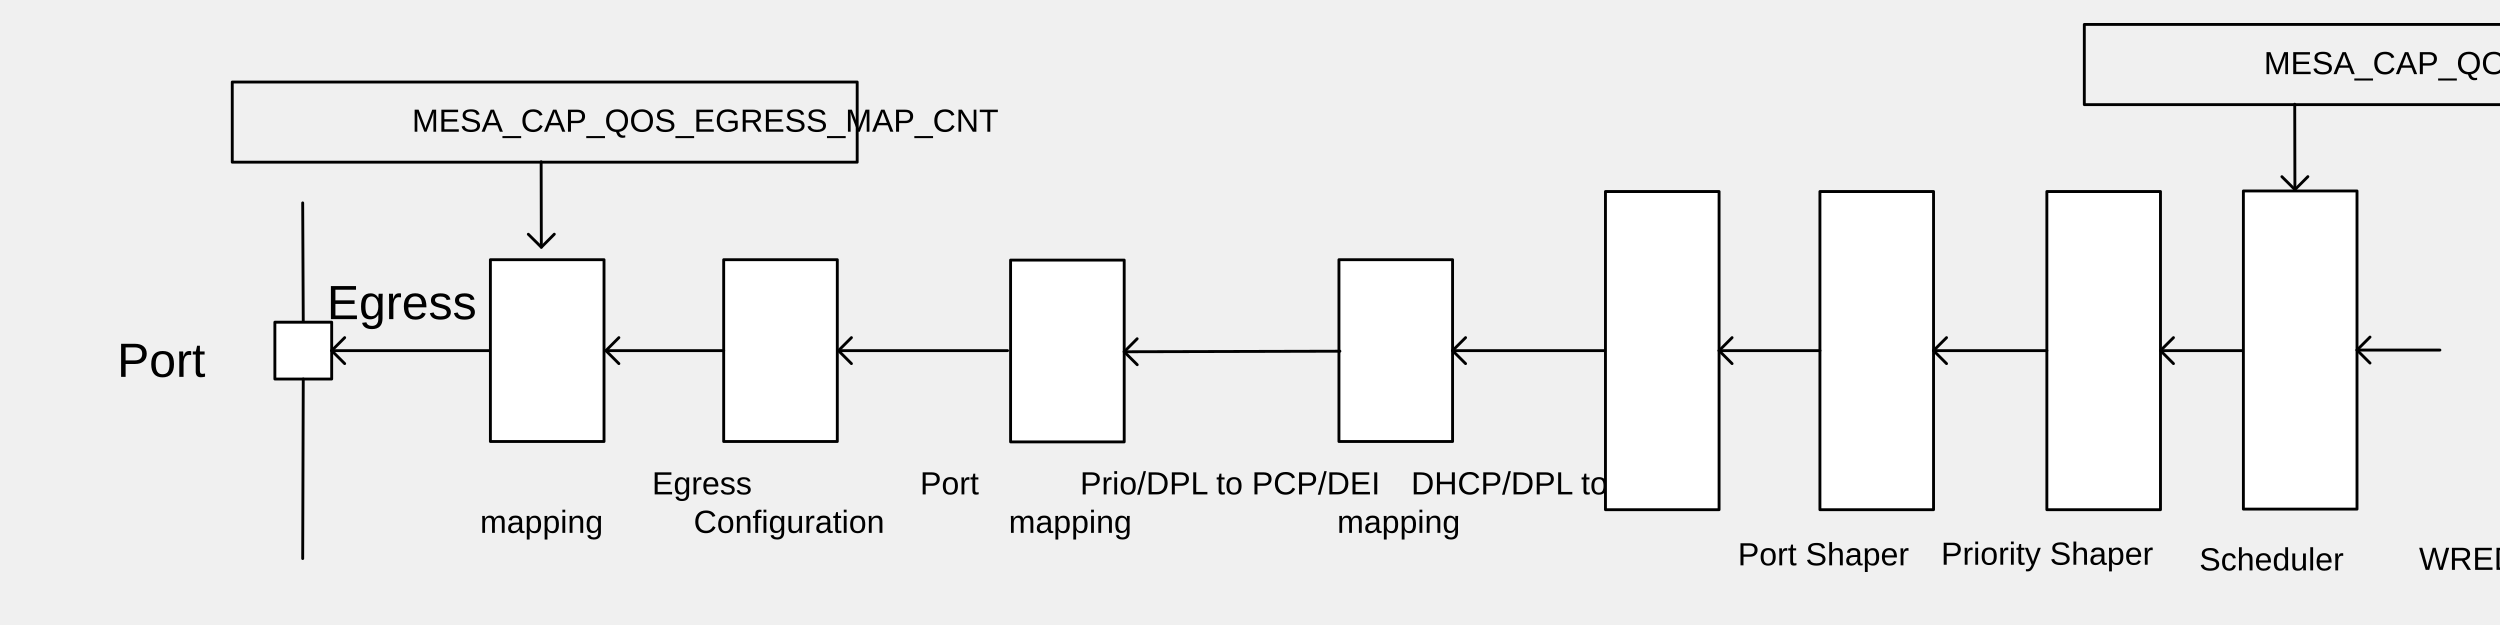
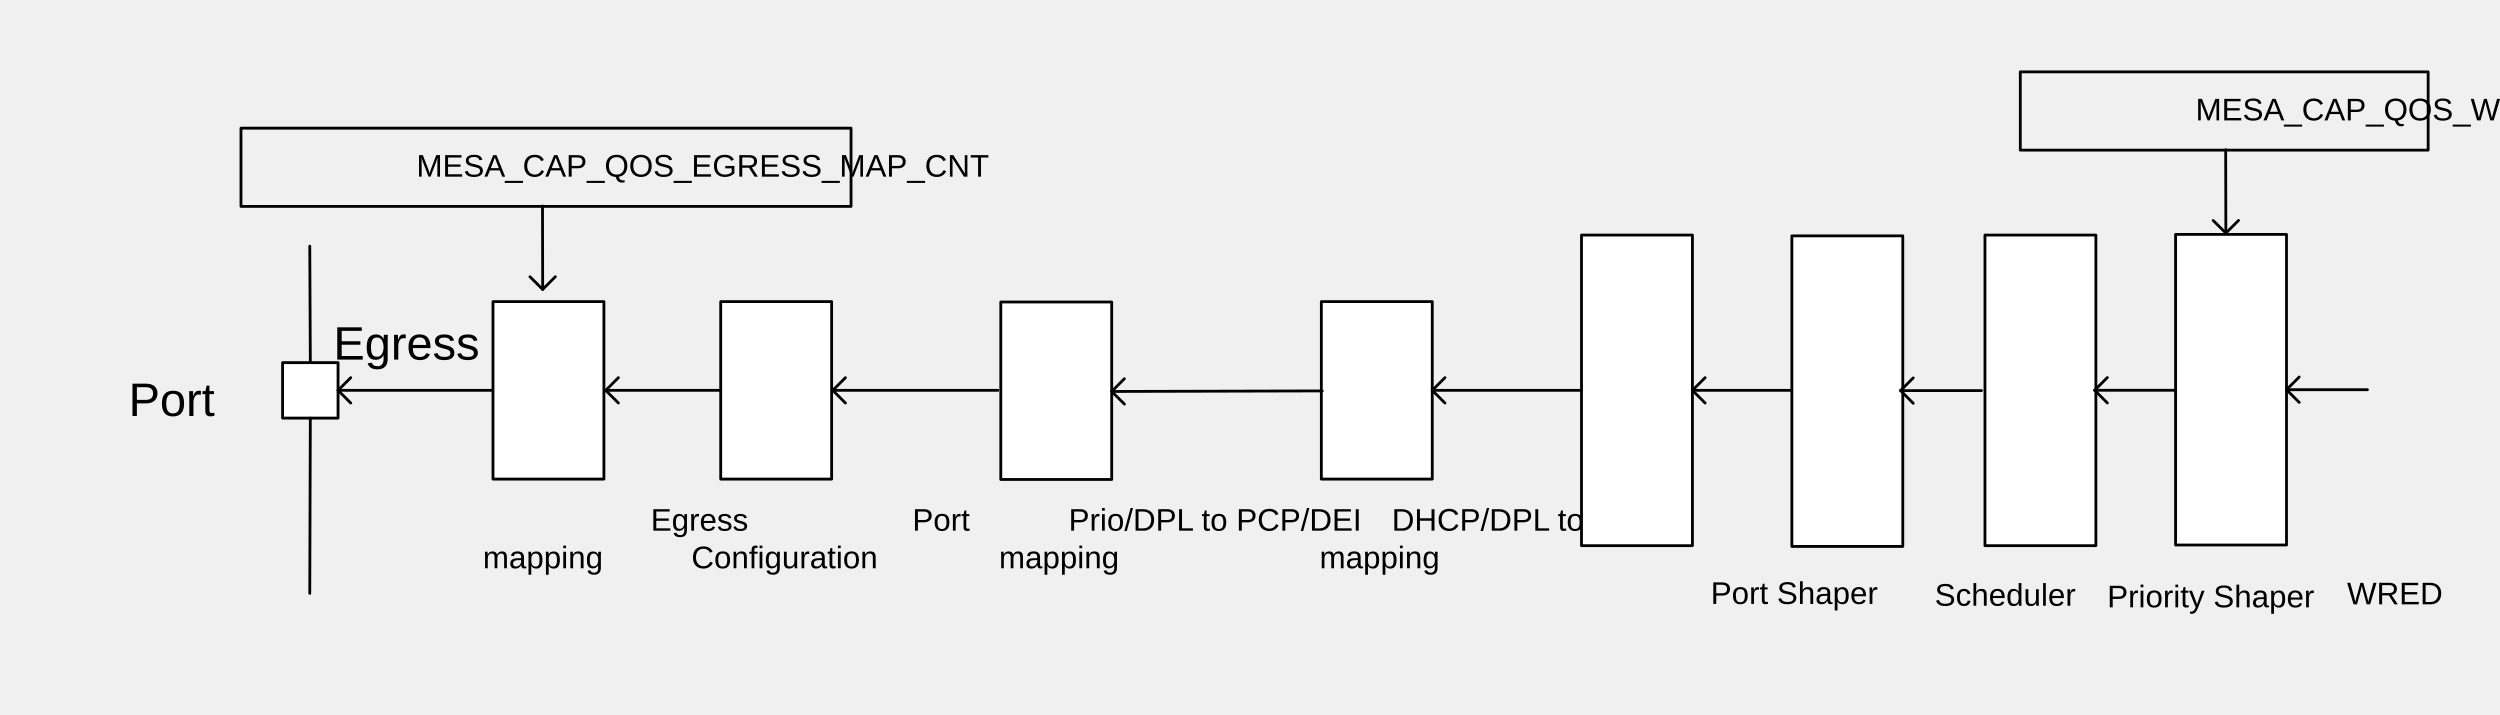
- <svg xmlns="http://www.w3.org/2000/svg" xmlns:ns1="http://schemas.microsoft.com/visio/2003/SVGExtensions/" xmlns:xlink="http://www.w3.org/1999/xlink" width="8.661in" height="2.165in" viewBox="0 0 623.622 155.906" xml:space="preserve" color-interpolation-filters="sRGB" class="st10">
+ <svg xmlns="http://www.w3.org/2000/svg" xmlns:ns1="http://schemas.microsoft.com/visio/2003/SVGExtensions/" xmlns:xlink="http://www.w3.org/1999/xlink" width="8.874in" height="2.535in" viewBox="0 0 638.903 182.502" xml:space="preserve" color-interpolation-filters="sRGB" class="st10">
  <ns1:documentProperties ns1:langID="1033" ns1:metric="true" ns1:viewMarkup="false">
    <ns1:userDefs>
      <ns1:ud ns1:nameU="msvConvertTheme" />
    </ns1:userDefs>
  </ns1:documentProperties>
  <style type="text/css">
	
		.st1 {stroke:#000000;stroke-linecap:round;stroke-linejoin:round;stroke-width:0.72}
		.st2 {fill:#ffffff;stroke:#000000;stroke-linecap:round;stroke-linejoin:round;stroke-width:0.72}
		.st3 {fill:none;stroke:none;stroke-linecap:round;stroke-linejoin:round;stroke-width:0.72}
		.st4 {fill:#000000;font-family:Arial;font-size:1em}
		.st5 {font-size:1em}
		.st6 {fill:#000000;font-family:Arial;font-size:0.667em}
		.st7 {marker-start:url(#mrkr1-22);stroke:#000000;stroke-linecap:round;stroke-linejoin:round;stroke-width:0.72}
		.st8 {fill:#000000;fill-opacity:1;stroke:#000000;stroke-opacity:1;stroke-width:0.222}
		.st9 {fill:none;stroke:#000000;stroke-linecap:round;stroke-linejoin:round;stroke-width:0.72}
		.st10 {fill:none;fill-rule:evenodd;font-size:12px;overflow:visible;stroke-linecap:square;stroke-miterlimit:3}
	
	</style>
  <defs id="Markers">
    <g id="lend1">
      <path d="M 1 -1 L 0 0 L 1 1 " style="stroke-linecap:round;stroke-linejoin:round;fill:none" />
    </g>
    <marker id="mrkr1-22" class="st8" ns1:arrowType="1" ns1:arrowSize="2" orient="auto" markerUnits="strokeWidth" overflow="visible">
      <use xlink:href="#lend1" transform="scale(4.5) " />
    </marker>
  </defs>
  <g ns1:mID="0" ns1:index="1" ns1:groupContext="foregroundPage">
    <ns1:pageProperties ns1:drawingScale="0.0393701" ns1:pageScale="0.0393701" ns1:drawingUnits="24" ns1:shadowOffsetX="8.50394" ns1:shadowOffsetY="-8.50394" />
-     <g id="shape14-1" ns1:mID="14" ns1:groupContext="shape" transform="translate(231.386,49.8763) rotate(89.7272)">
-       <path d="M0 155.91 L29.76 155.91" class="st1" />
+     <g id="shape14-1" ns1:mID="14" ns1:groupContext="shape" transform="translate(261.663,62.0353) rotate(89.7272)">
+       <path d="M0 182.5 L29.76 182.5" class="st1" />
    </g>
-     <g id="shape25-4" ns1:mID="25" ns1:groupContext="shape" transform="translate(68.5377,-61.3498)">
-       <rect x="0" y="141.732" width="14.173" height="14.173" class="st2" />
+     <g id="shape25-4" ns1:mID="25" ns1:groupContext="shape" transform="translate(72.2183,-75.6603)">
+       <rect x="0" y="168.329" width="14.173" height="14.173" class="st2" />
    </g>
-     <g id="shape27-6" ns1:mID="27" ns1:groupContext="shape" transform="translate(231.529,95.0491) rotate(90.1813)">
-       <path d="M0 155.91 L44.79 155.91" class="st1" />
+     <g id="shape27-6" ns1:mID="27" ns1:groupContext="shape" transform="translate(261.806,107.419) rotate(90.1813)">
+       <path d="M0 182.5 L44.79 182.5" class="st1" />
    </g>
-     <g id="shape36-9" ns1:mID="36" ns1:groupContext="shape" transform="translate(14.6794,-61.3498)">
+     <g id="shape36-9" ns1:mID="36" ns1:groupContext="shape" transform="translate(18.36,-75.6603)">
      <ns1:textBlock ns1:margins="rect(4,4,4,4)" ns1:tabSpace="42.5197" />
-       <ns1:textRect cx="25.512" cy="144.567" width="51.03" height="22.677" />
-       <rect x="0" y="133.228" width="51.024" height="22.677" class="st3" />
-       <text x="6.84" y="140.97" class="st4" ns1:langID="1030">
+       <ns1:textRect cx="25.512" cy="171.163" width="51.03" height="22.677" />
+       <rect x="0" y="159.825" width="51.024" height="22.677" class="st3" />
+       <text x="6.84" y="167.56" class="st4" ns1:langID="1030">
        <ns1:paragraph ns1:horizAlign="1" />
        <ns1:tabList />Egress<ns1:newlineChar />
        <tspan x="14.51" dy="1.2em" class="st5">Port</tspan>
      </text>
    </g>
-     <g id="shape46-13" ns1:mID="46" ns1:groupContext="shape" transform="translate(163.498,-18.8301)">
+     <g id="shape46-13" ns1:mID="46" ns1:groupContext="shape" transform="translate(167.179,-33.1407)">
      <ns1:textBlock ns1:margins="rect(4,4,4,4)" ns1:tabSpace="42.5197" />
-       <ns1:textRect cx="33.307" cy="144.567" width="66.62" height="22.677" />
-       <rect x="0" y="133.228" width="66.614" height="22.677" class="st3" />
-       <text x="25.97" y="142.17" class="st6" ns1:langID="1030">
+       <ns1:textRect cx="33.307" cy="171.163" width="66.62" height="22.677" />
+       <rect x="0" y="159.825" width="66.614" height="22.677" class="st3" />
+       <text x="25.97" y="168.76" class="st6" ns1:langID="1030">
        <ns1:paragraph ns1:horizAlign="1" />
        <ns1:tabList />Port <tspan x="9.51" dy="1.2em" class="st5">Configuration</tspan>
      </text>
    </g>
-     <g id="shape67-17" ns1:mID="67" ns1:groupContext="shape" transform="translate(82.7109,-68.4364)">
-       <path d="M0 155.91 L39.6 155.91" class="st7" />
+     <g id="shape67-17" ns1:mID="67" ns1:groupContext="shape" transform="translate(86.3915,-82.747)">
+       <path d="M0 182.5 L39.6 182.5" class="st7" />
    </g>
-     <g id="shape68-23" ns1:mID="68" ns1:groupContext="shape" transform="translate(252.081,-45.6648)">
-       <rect x="0" y="110.551" width="28.346" height="45.354" class="st2" />
+     <g id="shape68-23" ns1:mID="68" ns1:groupContext="shape" transform="translate(255.762,-59.9753)">
+       <rect x="0" y="137.147" width="28.346" height="45.354" class="st2" />
    </g>
-     <g id="shape69-25" ns1:mID="69" ns1:groupContext="shape" transform="translate(307.924,-18.8301)">
+     <g id="shape69-25" ns1:mID="69" ns1:groupContext="shape" transform="translate(311.604,-33.1407)">
      <ns1:textBlock ns1:margins="rect(4,4,4,4)" ns1:tabSpace="42.5197" />
-       <ns1:textRect cx="40.961" cy="144.567" width="81.93" height="22.677" />
-       <rect x="0" y="133.228" width="81.921" height="22.677" class="st3" />
-       <text x="4.06" y="142.17" class="st6" ns1:langID="1030">
+       <ns1:textRect cx="40.961" cy="171.163" width="81.93" height="22.677" />
+       <rect x="0" y="159.825" width="81.921" height="22.677" class="st3" />
+       <text x="4.06" y="168.76" class="st6" ns1:langID="1030">
        <ns1:paragraph ns1:horizAlign="1" />
        <ns1:tabList />DHCP/DPL to DSCP <tspan x="25.62" dy="1.2em" class="st5">mapping</tspan>
      </text>
    </g>
-     <g id="shape71-29" ns1:mID="71" ns1:groupContext="shape" transform="translate(510.61,-28.7514)">
-       <rect x="0" y="76.535" width="28.346" height="79.37" class="st2" />
+     <g id="shape71-29" ns1:mID="71" ns1:groupContext="shape" transform="translate(457.933,-42.8594)">
+       <rect x="0" y="103.132" width="28.346" height="79.37" class="st2" />
    </g>
-     <g id="shape72-31" ns1:mID="72" ns1:groupContext="shape" transform="translate(499.271,-6.7829)">
+     <g id="shape72-31" ns1:mID="72" ns1:groupContext="shape" transform="translate(445.075,-20.8909)">
      <ns1:textBlock ns1:margins="rect(4,4,4,4)" ns1:tabSpace="42.5197" />
-       <ns1:textRect cx="27.35" cy="146.693" width="54.7" height="18.425" />
-       <rect x="0" y="137.48" width="54.7" height="18.425" class="st3" />
-       <text x="9.34" y="149.09" class="st6" ns1:langID="1030">
+       <ns1:textRect cx="27.35" cy="173.289" width="54.7" height="18.425" />
+       <rect x="0" y="164.077" width="54.7" height="18.425" class="st3" />
+       <text x="9.34" y="175.69" class="st6" ns1:langID="1030">
        <ns1:paragraph ns1:horizAlign="1" />
        <ns1:tabList />Scheduler</text>
    </g>
-     <g id="shape73-34" ns1:mID="73" ns1:groupContext="shape" transform="translate(453.994,-28.7514)">
-       <rect x="0" y="76.535" width="28.346" height="79.37" class="st2" />
+     <g id="shape73-34" ns1:mID="73" ns1:groupContext="shape" transform="translate(507.281,-43.0619)">
+       <rect x="0" y="103.132" width="28.346" height="79.37" class="st2" />
    </g>
-     <g id="shape74-36" ns1:mID="74" ns1:groupContext="shape" transform="translate(436.986,-6.07424)">
+     <g id="shape74-36" ns1:mID="74" ns1:groupContext="shape" transform="translate(491.286,-18.36)">
      <ns1:textBlock ns1:margins="rect(4,4,4,4)" ns1:tabSpace="42.5197" />
-       <ns1:textRect cx="33.661" cy="144.567" width="67.33" height="22.677" />
-       <rect x="0" y="133.228" width="67.323" height="22.677" class="st3" />
-       <text x="7.21" y="146.97" class="st6" ns1:langID="1030">
+       <ns1:textRect cx="33.661" cy="171.163" width="67.33" height="22.677" />
+       <rect x="0" y="159.825" width="67.323" height="22.677" class="st3" />
+       <text x="7.21" y="173.56" class="st6" ns1:langID="1030">
        <ns1:paragraph ns1:horizAlign="1" />
        <ns1:tabList />Priority Shaper</text>
    </g>
-     <g id="shape75-39" ns1:mID="75" ns1:groupContext="shape" transform="translate(400.49,-28.7514)">
-       <rect x="0" y="76.535" width="28.346" height="79.37" class="st2" />
+     <g id="shape75-39" ns1:mID="75" ns1:groupContext="shape" transform="translate(404.171,-43.0619)">
+       <rect x="0" y="103.132" width="28.346" height="79.37" class="st2" />
    </g>
-     <g id="shape76-41" ns1:mID="76" ns1:groupContext="shape" transform="translate(389.152,-8.6105)">
+     <g id="shape76-41" ns1:mID="76" ns1:groupContext="shape" transform="translate(392.832,-21.9086)">
      <ns1:textBlock ns1:margins="rect(4,4,4,4)" ns1:tabSpace="42.5197" />
-       <ns1:textRect cx="25.689" cy="147.252" width="51.38" height="17.306" />
-       <rect x="0" y="138.599" width="51.378" height="17.306" class="st3" />
-       <text x="4.34" y="149.65" class="st6" ns1:langID="1030">
+       <ns1:textRect cx="25.689" cy="173.849" width="51.38" height="17.306" />
+       <rect x="0" y="165.195" width="51.378" height="17.306" class="st3" />
+       <text x="4.34" y="176.25" class="st6" ns1:langID="1030">
        <ns1:paragraph ns1:horizAlign="1" />
        <ns1:tabList />Port Shaper</text>
    </g>
-     <g id="shape77-44" ns1:mID="77" ns1:groupContext="shape" transform="translate(334.002,-45.7593)">
-       <rect x="0" y="110.551" width="28.346" height="45.354" class="st2" />
+     <g id="shape77-44" ns1:mID="77" ns1:groupContext="shape" transform="translate(337.683,-60.0698)">
+       <rect x="0" y="137.147" width="28.346" height="45.354" class="st2" />
    </g>
-     <g id="shape78-46" ns1:mID="78" ns1:groupContext="shape" transform="translate(223.735,-18.8301)">
+     <g id="shape78-46" ns1:mID="78" ns1:groupContext="shape" transform="translate(227.415,-33.1407)">
      <ns1:textBlock ns1:margins="rect(4,4,4,4)" ns1:tabSpace="42.5197" />
-       <ns1:textRect cx="43.228" cy="144.567" width="86.46" height="22.677" />
-       <rect x="0" y="133.228" width="86.457" height="22.677" class="st3" />
-       <text x="5.66" y="142.17" class="st6" ns1:langID="1030">
+       <ns1:textRect cx="43.228" cy="171.163" width="86.46" height="22.677" />
+       <rect x="0" y="159.825" width="86.457" height="22.677" class="st3" />
+       <text x="5.66" y="168.76" class="st6" ns1:langID="1030">
        <ns1:paragraph ns1:horizAlign="1" />
        <ns1:tabList />Prio/DPL to PCP/DEI<ns1:newlineChar />
        <tspan x="27.88" dy="1.2em" class="st5">mapping</tspan>
      </text>
    </g>
-     <g id="shape80-50" ns1:mID="80" ns1:groupContext="shape" transform="translate(362.349,-68.4364)">
-       <path d="M0 155.91 L37.98 155.91" class="st7" />
+     <g id="shape80-50" ns1:mID="80" ns1:groupContext="shape" transform="translate(366.029,-82.747)">
+       <path d="M0 182.5 L37.98 182.5" class="st7" />
    </g>
-     <g id="shape89-55" ns1:mID="89" ns1:groupContext="shape" transform="translate(428.837,-68.4364)">
-       <path d="M0 155.91 L25.16 155.91" class="st7" />
+     <g id="shape89-55" ns1:mID="89" ns1:groupContext="shape" transform="translate(432.517,-82.747)">
+       <path d="M0 182.5 L25.16 182.5" class="st7" />
    </g>
-     <g id="shape90-60" ns1:mID="90" ns1:groupContext="shape" transform="translate(482.341,-68.4364)">
-       <path d="M0 155.91 L28.27 155.91" class="st7" />
+     <g id="shape38-60" ns1:mID="38" ns1:groupContext="shape" transform="translate(184.187,-60.0698)">
+       <rect x="0" y="137.147" width="28.346" height="45.354" class="st2" />
    </g>
-     <g id="shape38-65" ns1:mID="38" ns1:groupContext="shape" transform="translate(180.506,-45.7593)">
-       <rect x="0" y="110.551" width="28.346" height="45.354" class="st2" />
+     <g id="shape1-62" ns1:mID="1" ns1:groupContext="shape" transform="translate(125.988,-60.0698)">
+       <rect x="0" y="137.147" width="28.346" height="45.354" class="st2" />
    </g>
-     <g id="shape1-67" ns1:mID="1" ns1:groupContext="shape" transform="translate(122.307,-45.7593)">
-       <rect x="0" y="110.551" width="28.346" height="45.354" class="st2" />
+     <g id="shape3-64" ns1:mID="3" ns1:groupContext="shape" transform="translate(154.799,-82.747)">
+       <path d="M0 182.5 L29.39 182.5" class="st7" />
    </g>
-     <g id="shape3-69" ns1:mID="3" ns1:groupContext="shape" transform="translate(151.119,-68.4364)">
-       <path d="M0 155.91 L29.39 155.91" class="st7" />
-     </g>
-     <g id="shape4-74" ns1:mID="4" ns1:groupContext="shape" transform="translate(104.901,-18.8301)">
+     <g id="shape4-69" ns1:mID="4" ns1:groupContext="shape" transform="translate(108.581,-33.1407)">
      <ns1:textBlock ns1:margins="rect(4,4,4,4)" ns1:tabSpace="42.5197" />
-       <ns1:textRect cx="30.162" cy="144.567" width="60.33" height="22.677" />
-       <rect x="0" y="133.228" width="60.325" height="22.677" class="st3" />
-       <text x="17.71" y="142.17" class="st6" ns1:langID="1030">
+       <ns1:textRect cx="30.162" cy="171.163" width="60.33" height="22.677" />
+       <rect x="0" y="159.825" width="60.325" height="22.677" class="st3" />
+       <text x="17.71" y="168.76" class="st6" ns1:langID="1030">
        <ns1:paragraph ns1:horizAlign="1" />
        <ns1:tabList />Egress <tspan x="14.82" dy="1.2em" class="st5">mapping</tspan>
      </text>
    </g>
-     <g id="shape5-78" ns1:mID="5" ns1:groupContext="shape" transform="translate(57.9078,-115.444)">
+     <g id="shape5-73" ns1:mID="5" ns1:groupContext="shape" transform="translate(61.5883,-129.755)">
      <ns1:textBlock ns1:margins="rect(4,4,4,4)" ns1:tabSpace="42.5197" />
-       <ns1:textRect cx="77.953" cy="145.906" width="155.91" height="20" />
-       <rect x="0" y="135.906" width="155.906" height="20" class="st9" />
-       <text x="4.82" y="148.31" class="st6" ns1:langID="1030">
+       <ns1:textRect cx="77.953" cy="172.502" width="155.91" height="20" />
+       <rect x="0" y="162.502" width="155.906" height="20" class="st9" />
+       <text x="4.82" y="174.9" class="st6" ns1:langID="1030">
        <ns1:paragraph ns1:horizAlign="1" />
        <ns1:tabList />MESA_CAP_QOS_EGRESS_MAP_CNT</text>
    </g>
-     <g id="shape9-81" ns1:mID="9" ns1:groupContext="shape" transform="translate(538.956,-68.4364)">
-       <path d="M0 155.91 L20.68 155.91" class="st7" />
+     <g id="shape2-76" ns1:mID="2" ns1:groupContext="shape" transform="translate(-43.8106,74.3642) rotate(-90.127)">
+       <path d="M0 182.5 L21.31 182.5" class="st7" />
    </g>
-     <g id="shape2-86" ns1:mID="2" ns1:groupContext="shape" transform="translate(-20.895,62.0195) rotate(-90.127)">
-       <path d="M0 155.91 L21.31 155.91" class="st7" />
+     <g id="shape8-81" ns1:mID="8" ns1:groupContext="shape" transform="translate(485.703,-82.6862)">
+       <path d="M0 182.5 L20.68 182.5" class="st7" />
    </g>
-     <g id="shape6-91" ns1:mID="6" ns1:groupContext="shape" transform="translate(559.64,-28.8931)">
-       <rect x="0" y="76.535" width="28.346" height="79.37" class="st2" />
+     <g id="shape81-86" ns1:mID="81" ns1:groupContext="shape" transform="translate(283.627,-82.4629) rotate(-0.15091)">
+       <path d="M0 182.5 L53.81 182.5" class="st7" />
    </g>
-     <g id="shape7-93" ns1:mID="7" ns1:groupContext="shape" transform="translate(548.301,-6.92463)">
+     <g id="shape82-91" ns1:mID="82" ns1:groupContext="shape" transform="translate(212.817,-82.747)">
+       <path d="M0 182.5 L42.19 182.5" class="st7" />
+     </g>
+     <g id="shape91-96" ns1:mID="91" ns1:groupContext="shape" transform="translate(535.311,-82.7717)">
+       <path d="M0 182.5 L20.68 182.5" class="st7" />
+     </g>
+     <g id="shape92-101" ns1:mID="92" ns1:groupContext="shape" transform="translate(555.995,-43.2283)">
+       <rect x="0" y="103.132" width="28.346" height="79.37" class="st2" />
+     </g>
+     <g id="shape93-103" ns1:mID="93" ns1:groupContext="shape" transform="translate(544.657,-21.2598)">
      <ns1:textBlock ns1:margins="rect(4,4,4,4)" ns1:tabSpace="42.5197" />
-       <ns1:textRect cx="27.35" cy="146.693" width="54.7" height="18.425" />
-       <rect x="0" y="137.48" width="54.7" height="18.425" class="st3" />
-       <text x="15.13" y="149.09" class="st6" ns1:langID="1030">
+       <ns1:textRect cx="27.35" cy="173.289" width="54.7" height="18.425" />
+       <rect x="0" y="164.077" width="54.7" height="18.425" class="st3" />
+       <text x="15.13" y="175.69" class="st6" ns1:langID="1030">
        <ns1:paragraph ns1:horizAlign="1" />
        <ns1:tabList />WRED</text>
    </g>
-     <g id="shape8-96" ns1:mID="8" ns1:groupContext="shape" transform="translate(587.987,-68.5782)">
-       <path d="M0 155.91 L20.68 155.91" class="st7" />
+     <g id="shape94-106" ns1:mID="94" ns1:groupContext="shape" transform="translate(584.342,-82.9134)">
+       <path d="M0 182.5 L20.68 182.5" class="st7" />
    </g>
-     <g id="shape10-101" ns1:mID="10" ns1:groupContext="shape" transform="translate(519.955,-129.807)">
+     <g id="shape95-111" ns1:mID="95" ns1:groupContext="shape" transform="translate(516.31,-144.142)">
      <ns1:textBlock ns1:margins="rect(4,4,4,4)" ns1:tabSpace="42.5197" />
-       <ns1:textRect cx="52.116" cy="145.906" width="104.24" height="20" />
-       <rect x="0" y="135.906" width="104.232" height="20" class="st9" />
-       <text x="4.77" y="148.31" class="st6" ns1:langID="1030">
+       <ns1:textRect cx="52.116" cy="172.502" width="104.24" height="20" />
+       <rect x="0" y="162.502" width="104.232" height="20" class="st9" />
+       <text x="4.77" y="174.9" class="st6" ns1:langID="1030">
        <ns1:paragraph ns1:horizAlign="1" />
        <ns1:tabList />MESA_CAP_QOS_WRED</text>
    </g>
-     <g id="shape11-104" ns1:mID="11" ns1:groupContext="shape" transform="translate(416.585,47.6573) rotate(-90.127)">
-       <path d="M0 155.91 L21.31 155.91" class="st7" />
-     </g>
-     <g id="shape81-109" ns1:mID="81" ns1:groupContext="shape" transform="translate(280.017,-68.1524) rotate(-0.15091)">
-       <path d="M0 155.91 L53.81 155.91" class="st7" />
-     </g>
-     <g id="shape82-114" ns1:mID="82" ns1:groupContext="shape" transform="translate(209.136,-68.4364)">
-       <path d="M0 155.91 L42.19 155.91" class="st7" />
+     <g id="shape96-114" ns1:mID="96" ns1:groupContext="shape" transform="translate(386.345,59.9773) rotate(-90.127)">
+       <path d="M0 182.5 L21.31 182.5" class="st7" />
    </g>
  </g>
</svg>
